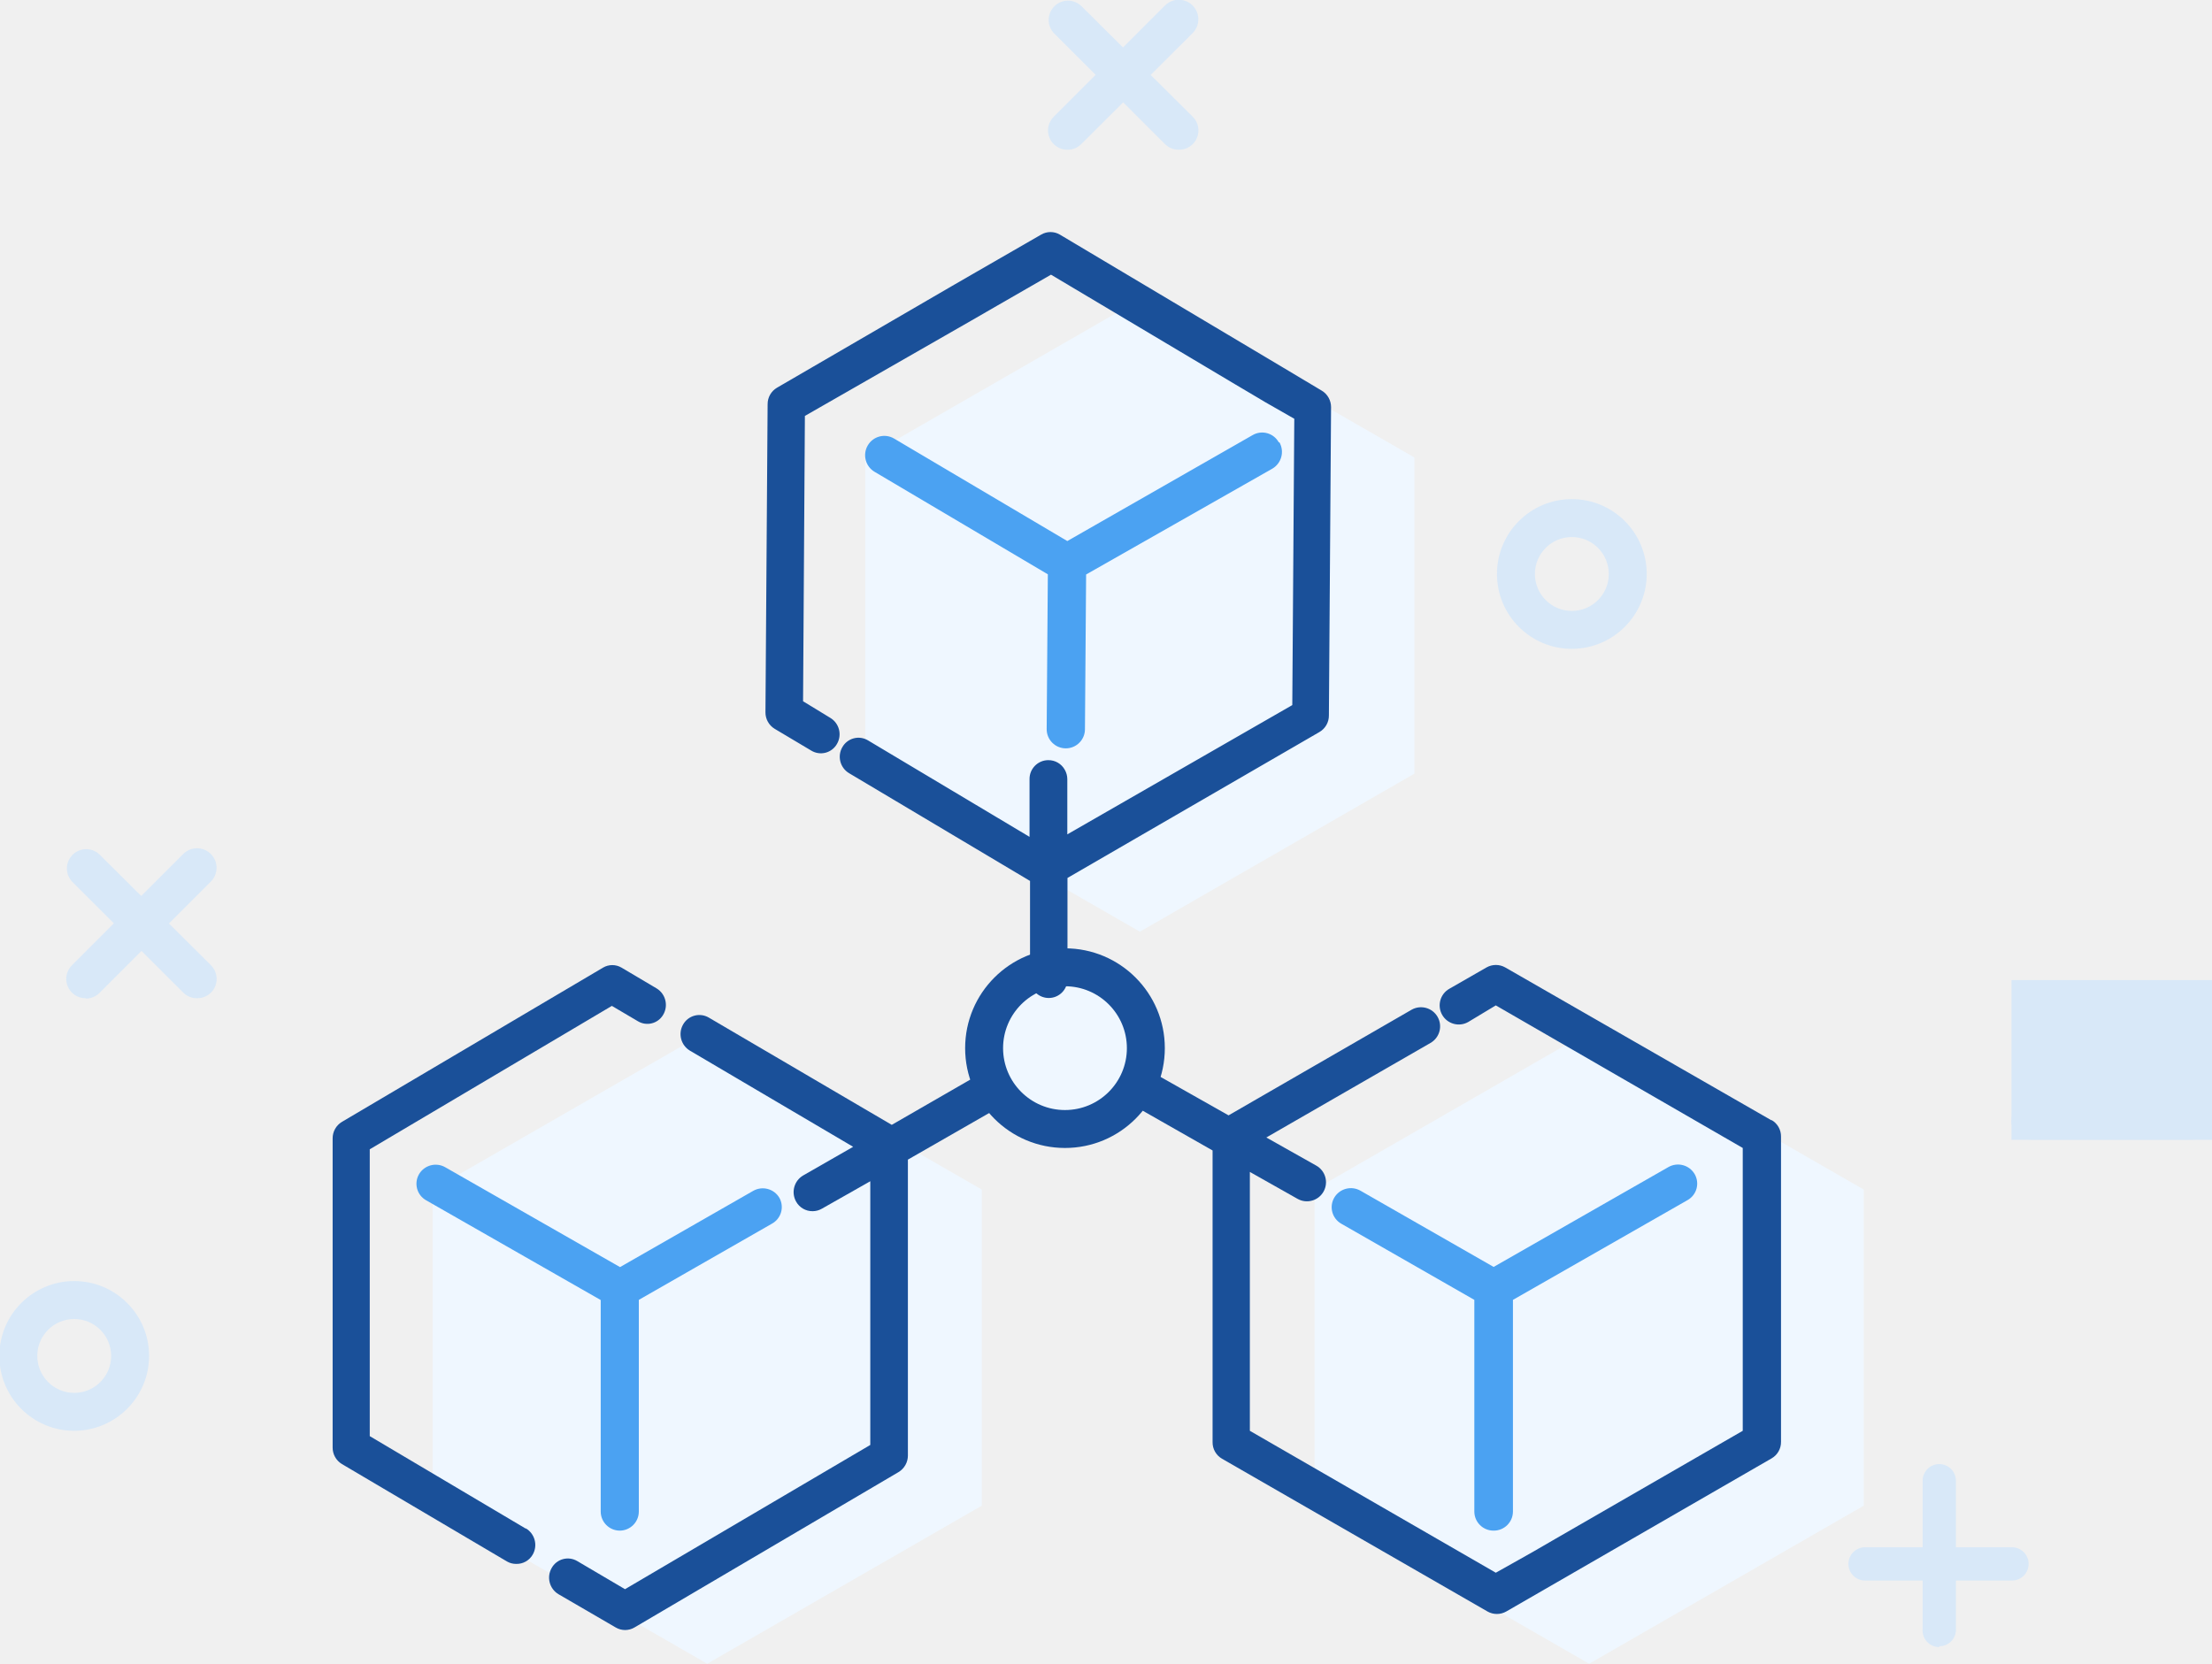
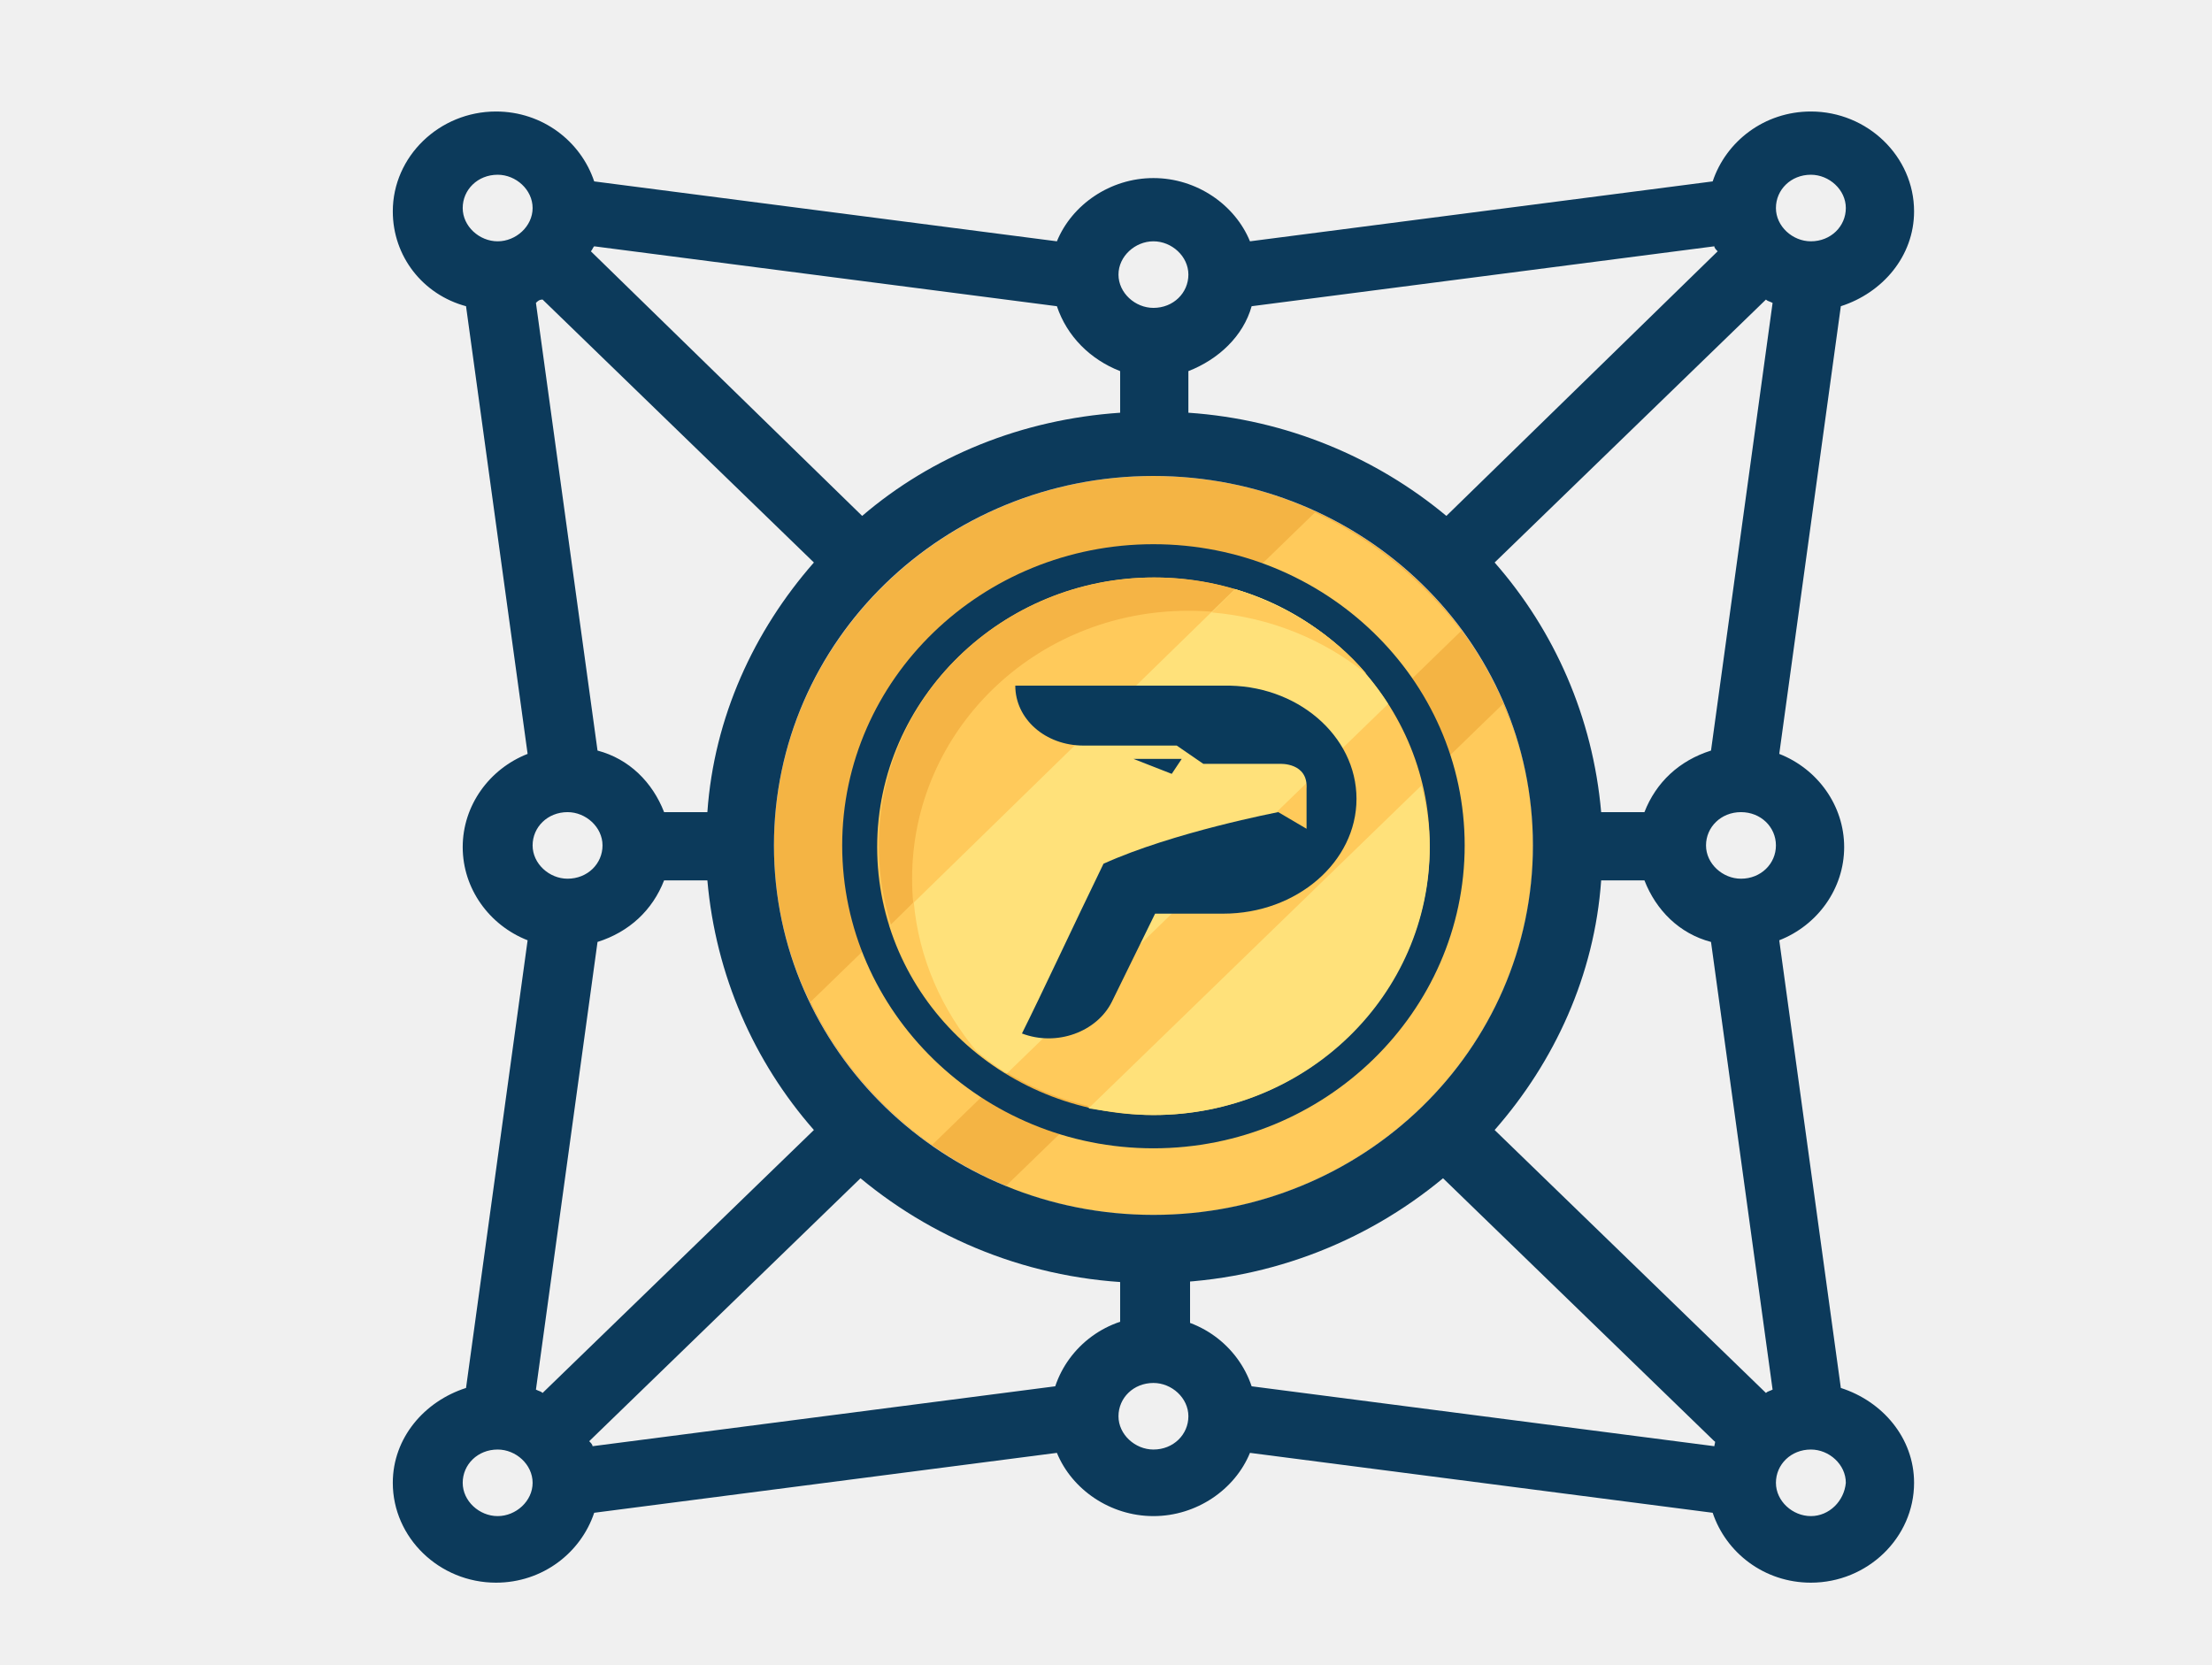
- <svg xmlns="http://www.w3.org/2000/svg" viewBox="0 0 132.93 100">
-   <defs>
-     <style>.a{fill:#fff;}.b{fill:#eff7ff;}.c{fill:#1a5099;}.d{fill:#4ba2f2;}.e{fill:#d8e8f8;}.f{mask:url(#a);}</style>
-     <mask id="a" x="120.87" y="58.91" width="12.05" height="9.6" maskUnits="userSpaceOnUse">
-       <g transform="translate(-6.54 -1)">
-         <polygon class="a" points="139.46 69.51 139.46 59.91 127.41 59.91 127.41 69.51 139.46 69.51" />
+ <svg xmlns="http://www.w3.org/2000/svg" version="1.1" id="Layer_1" x="0px" y="0px" viewBox="0 0 132.9 100" style="enable-background:new 0 0 132.9 100;" xml:space="preserve">
+   <style type="text/css">
+ 	.st0{fill:#F4B444;}
+ 	.st1{fill:#FFCA5B;}
+ 	.st2{fill:#0C3A5B;}
+ 	.st3{fill:#F5B445;}
+ 	.st4{fill:#FFE17A;}
+ 	.st5{fill:#0A3A5B;}
+ </style>
+   <g>
+     <g>
+       <ellipse class="st0" cx="69.3" cy="50.8" rx="22.8" ry="22.2" />
+       <g>
+         <path class="st1" d="M56,68.8l31.8-30.9c-2.3-3-5.3-5.5-8.8-7.1L48.7,60.2C50.3,63.6,52.9,66.6,56,68.8z" />
      </g>
-     </mask>
-   </defs>
-   <polygon class="b" points="68.5 18 85 27.5 85 46.5 68.5 56 52 46.5 52 27.5 68.5 18" />
-   <polygon class="b" points="95.5 62 112 71.5 112 90.5 95.5 100 79 90.5 79 71.5 95.5 62" />
-   <polygon class="b" points="42.5 62 59 71.5 59 90.5 42.5 100 26 90.5 26 71.5 42.5 62" />
-   <path class="c" d="M38.12,92.87l-9.36-5.55V70.08l14.55-8.62,1.56.92A1.1,1.1,0,0,0,46.39,62,1.16,1.16,0,0,0,46,60.41l-2.11-1.25a1.09,1.09,0,0,0-1.11,0L27.09,68.43a1.15,1.15,0,0,0-.56,1V88a1.15,1.15,0,0,0,.56,1L37,94.85a1.08,1.08,0,0,0,.56.15,1.11,1.11,0,0,0,1-.57,1.16,1.16,0,0,0-.41-1.56" transform="translate(-6.54 -1)" />
-   <path class="d" d="M43.77,93a1.15,1.15,0,0,0,1.16-1.14V79.13l8-4.58A1.14,1.14,0,0,0,53.38,73a1.16,1.16,0,0,0-1.58-.42l-8,4.58-10.5-6a1.16,1.16,0,0,0-1.58.42,1.14,1.14,0,0,0,.42,1.56l10.5,6V91.86A1.15,1.15,0,0,0,43.77,93" transform="translate(-6.54 -1)" />
-   <path class="c" d="M66.39,66.32a1.12,1.12,0,0,0-1.54-.43l-4.72,2.72-11-6.45a1.12,1.12,0,0,0-1.54.42A1.16,1.16,0,0,0,48,64.15l9.81,5.78-3,1.72a1.16,1.16,0,0,0-.43,1.57,1.12,1.12,0,0,0,1,.58,1.1,1.1,0,0,0,.55-.15L58.84,72V87.85L44.1,96.52l-2.87-1.69a1.11,1.11,0,0,0-1.54.42,1.16,1.16,0,0,0,.41,1.57l3.44,2a1.11,1.11,0,0,0,1.13,0l15.87-9.34a1.16,1.16,0,0,0,.56-1V70.7L66,67.89a1.16,1.16,0,0,0,.43-1.57" transform="translate(-6.54 -1)" />
-   <path class="c" d="M113,68.34,97,59.15a1.14,1.14,0,0,0-1.13,0l-2.23,1.28a1.13,1.13,0,1,0,1.13,2l1.66-1L111.27,70V87L100,93.5h0l-1.26.73-.53.3h0l-1.78,1L81.65,87V71.44l2.87,1.62a1.13,1.13,0,1,0,1.12-2l-3-1.69,9.86-5.68a1.13,1.13,0,1,0-1.13-2l-11,6.35-5.11-2.89a1.13,1.13,0,1,0-1.12,2l5.27,3V87.68a1.13,1.13,0,0,0,.57,1l15.95,9.18a1.14,1.14,0,0,0,1.13,0l2.34-1.35h0L113,88.66a1.13,1.13,0,0,0,.57-1V69.32a1.13,1.13,0,0,0-.57-1" transform="translate(-6.54 -1)" />
-   <path class="d" d="M96.3,93a1.15,1.15,0,0,0,1.16-1.14V79.13l10.5-6a1.14,1.14,0,0,0,.42-1.56,1.16,1.16,0,0,0-1.58-.42l-10.5,6-8-4.58a1.16,1.16,0,0,0-1.58.42,1.14,1.14,0,0,0,.42,1.56l8,4.58V91.86A1.15,1.15,0,0,0,96.3,93" transform="translate(-6.54 -1)" />
-   <path class="b" d="M75.54,64a5,5,0,1,1-5-5,5,5,0,0,1,5,5" transform="translate(-6.54 -1)" />
-   <path class="c" d="M70.54,60.28A3.72,3.72,0,1,0,74.26,64a3.72,3.72,0,0,0-3.72-3.72m0,9.72a6,6,0,1,1,6-6,6,6,0,0,1-6,6" transform="translate(-6.54 -1)" />
-   <path class="c" d="M52.67,25.28l-.13,18.53a1.15,1.15,0,0,0,.56,1l2.2,1.31a1.11,1.11,0,0,0,1.54-.41,1.15,1.15,0,0,0-.4-1.56l-1.64-1L54.91,26l10-5.73,1.42-.82,3.37-1.94,11.1,6.61h0l1.25.74.52.31h0l1.75,1-.12,17.21L70.68,51.15V47.83a1.14,1.14,0,0,0-.15-.56,1.12,1.12,0,0,0-1-.58,1.13,1.13,0,0,0-1.12,1.14V51.3L58.7,45.5a1.11,1.11,0,0,0-1.54.41,1.15,1.15,0,0,0,.4,1.56l10.88,6.48v5.91a1.12,1.12,0,1,0,2.25,0V53.77L85.83,45a1.14,1.14,0,0,0,.57-1l.13-18.53a1.16,1.16,0,0,0-.15-.57,1.13,1.13,0,0,0-.41-.42l-2.31-1.38h0l-13.43-8a1.11,1.11,0,0,0-1.12,0l-3.94,2.27-1.42.82L53.24,24.3a1.14,1.14,0,0,0-.57,1" transform="translate(-6.54 -1)" />
-   <path class="d" d="M83.39,27.59a1.14,1.14,0,0,0-1.57-.44L70.68,33.52,60.27,27.36a1.15,1.15,0,0,0-1.58.41,1.16,1.16,0,0,0,.41,1.59l10.41,6.16-.07,9.31a1.15,1.15,0,1,0,2.3,0l.07-9.3L83,29.17a1.17,1.17,0,0,0,.43-1.58" transform="translate(-6.54 -1)" />
-   <path class="e" d="M101,33.28a2.22,2.22,0,1,0,2.22,2.22A2.22,2.22,0,0,0,101,33.28M101,40a4.5,4.5,0,1,1,4.5-4.5A4.51,4.51,0,0,1,101,40" transform="translate(-6.54 -1)" />
-   <polygon class="e" points="132.93 68.51 132.93 58.91 120.88 58.91 120.88 68.51 132.93 68.51" />
-   <g class="f">
-     <path class="e" d="M130.69,67.31h5.53l-2.72-4.21Zm7.61,2.2h-9.72a1.18,1.18,0,0,1-1-.57,1,1,0,0,1,0-1.12l4.95-7.4a1.18,1.18,0,0,1,1-.51h0a1.18,1.18,0,0,1,1,.53l4.77,7.4a1,1,0,0,1,0,1.11,1.18,1.18,0,0,1-1,.56Z" transform="translate(-6.54 -1)" />
+       <g>
+         <path class="st1" d="M69.3,73c12.6,0,22.8-9.9,22.8-22.2c0-3-0.6-5.9-1.8-8.5l-29.9,29C63.3,72.4,66.2,73,69.3,73z" />
+       </g>
+       <g>
+         <g>
+           <ellipse class="st1" cx="69.3" cy="50.8" rx="16.6" ry="16.1" />
+         </g>
+         <g>
+           <path class="st2" d="M69.3,34.7c9.2,0,16.6,7.2,16.6,16.1S78.5,67,69.3,67c-9.2,0-16.6-7.2-16.6-16.1S60.2,34.7,69.3,34.7       M69.3,32.7c-10.3,0-18.7,8.1-18.7,18.1S59,69,69.3,69C79.6,69,88,60.8,88,50.8S79.6,32.7,69.3,32.7L69.3,32.7z" />
+         </g>
+       </g>
+       <g>
+         <path class="st3" d="M54.8,52.8c0-8.9,7.4-16.1,16.6-16.1c4.1,0,7.8,1.4,10.7,3.8c-3-3.5-7.6-5.8-12.7-5.8     c-9.2,0-16.6,7.2-16.6,16.1c0,5,2.3,9.4,6,12.4C56.3,60.4,54.8,56.8,54.8,52.8z" />
+       </g>
+       <g>
+         <path class="st4" d="M74.2,35.4L53.5,55.6c1.2,3.7,3.7,6.8,7,8.9l22.9-22.2C81.3,39,78,36.5,74.2,35.4z" />
+       </g>
+       <g>
+         <g>
+           <path class="st1" d="M72.8,36.8c3.5,0.3,6.7,1.6,9.3,3.7c-2-2.4-4.8-4.1-7.9-5.1L72.8,36.8z" />
+         </g>
+         <g>
+           <path class="st1" d="M58.7,63.2c-2.1-2.5-3.5-5.6-3.8-9l-1.4,1.4C54.4,58.6,56.2,61.2,58.7,63.2z" />
+         </g>
+       </g>
+       <g>
+         <path class="st4" d="M69.3,67c9.2,0,16.6-7.2,16.6-16.1c0-1.3-0.2-2.5-0.5-3.7l-20,19.4C66.7,66.8,68,67,69.3,67z" />
+       </g>
+       <path class="st5" d="M81.5,48c0,3.8-3.6,6.9-8,6.9h-4.1l-2.6,5.3c-0.9,1.8-3.3,2.7-5.4,1.9c1.2-2.4,3.1-6.5,4.9-10.2    c4.2-1.9,10.5-3.1,10.5-3.1l1.7,1v-2.4c0.1-1.6-1.6-1.5-1.6-1.5l-4.6,0l-1.6-1.1h-5.6c-2.3,0-4.1-1.6-4.1-3.6c3.9,0,12.5,0,12.5,0    C77.9,41.1,81.5,44.2,81.5,48z M68.1,45.6l2.3,0.9l0.6-0.9L68.1,45.6z" />
+     </g>
+     <g>
+       <rect x="67.3" y="75" class="st2" width="4.2" height="6" />
+     </g>
+     <path class="st2" d="M110.6,83.4l-3.7-26.9c2.3-0.9,3.9-3.1,3.9-5.6s-1.6-4.7-3.9-5.6l3.7-26.9c2.5-0.8,4.4-3,4.4-5.7   c0-3.3-2.8-6-6.2-6c-2.8,0-5.1,1.8-5.9,4.2l-27.8,3.6c-0.9-2.2-3.2-3.8-5.8-3.8c-2.6,0-4.9,1.6-5.8,3.8l-27.8-3.6   c-0.8-2.4-3.1-4.2-5.9-4.2c-3.4,0-6.2,2.7-6.2,6c0,2.7,1.8,5,4.4,5.7l3.7,26.9c-2.3,0.9-3.9,3.1-3.9,5.6s1.6,4.7,3.9,5.6L28,83.4   c-2.5,0.8-4.4,3-4.4,5.7c0,3.3,2.8,6,6.2,6c2.8,0,5.1-1.8,5.9-4.2l27.8-3.6c0.9,2.2,3.2,3.8,5.8,3.8c2.6,0,4.9-1.6,5.8-3.8   l27.8,3.6c0.8,2.4,3.1,4.2,5.9,4.2c3.4,0,6.2-2.7,6.2-6C115,86.4,113.1,84.2,110.6,83.4z M108.8,10.5c1.1,0,2.1,0.9,2.1,2   s-0.9,2-2.1,2c-1.1,0-2.1-0.9-2.1-2S107.6,10.5,108.8,10.5z M106.1,18c0.1,0.1,0.2,0.1,0.4,0.2l-3.7,26.9c-1.9,0.6-3.3,1.9-4,3.7   h-2.6c-0.5-5.7-2.8-10.9-6.4-15L106.1,18z M106.7,50.8c0,1.1-0.9,2-2.1,2c-1.1,0-2.1-0.9-2.1-2s0.9-2,2.1-2   C105.8,48.8,106.7,49.7,106.7,50.8z M69.3,73c-12.6,0-22.8-9.9-22.8-22.2s10.2-22.2,22.8-22.2c12.6,0,22.8,9.9,22.8,22.2   S81.9,73,69.3,73z M75.2,18.4l27.8-3.6c0,0.1,0.1,0.2,0.2,0.3L86.9,31c-4.2-3.5-9.6-5.8-15.5-6.2v-2.5   C73.2,21.6,74.7,20.2,75.2,18.4z M69.3,14.5c1.1,0,2.1,0.9,2.1,2s-0.9,2-2.1,2c-1.1,0-2.1-0.9-2.1-2S68.2,14.5,69.3,14.5z    M35.7,14.8l27.8,3.6c0.6,1.8,2,3.2,3.8,3.9v2.5C61.4,25.2,56,27.4,51.8,31L35.5,15.1C35.6,15,35.6,14.9,35.7,14.8z M32.6,18   l16.3,15.8c-3.6,4.1-6,9.3-6.4,15h-2.6c-0.7-1.8-2.1-3.2-4-3.7l-3.7-26.9C32.3,18.1,32.4,18,32.6,18z M29.9,14.5   c-1.1,0-2.1-0.9-2.1-2s0.9-2,2.1-2c1.1,0,2.1,0.9,2.1,2S31,14.5,29.9,14.5z M29.9,91.1c-1.1,0-2.1-0.9-2.1-2c0-1.1,0.9-2,2.1-2   c1.1,0,2.1,0.9,2.1,2C32,90.2,31,91.1,29.9,91.1z M34.1,48.8c1.1,0,2.1,0.9,2.1,2s-0.9,2-2.1,2c-1.1,0-2.1-0.9-2.1-2   S32.9,48.8,34.1,48.8z M32.6,83.7c-0.1-0.1-0.2-0.1-0.4-0.2l3.7-26.9c1.9-0.6,3.3-1.9,4-3.7h2.6c0.5,5.7,2.8,10.9,6.4,15L32.6,83.7   z M69.3,87.1c-1.1,0-2.1-0.9-2.1-2s0.9-2,2.1-2c1.1,0,2.1,0.9,2.1,2S70.5,87.1,69.3,87.1z M103,86.9l-27.8-3.6   c-0.8-2.4-3.1-4.2-5.9-4.2c-2.8,0-5.1,1.8-5.9,4.2l-27.8,3.6c0-0.1-0.1-0.2-0.2-0.3l16.3-15.8c4.7,3.9,10.8,6.3,17.5,6.3   c6.7,0,12.8-2.4,17.5-6.3l16.3,15.8C103.1,86.6,103,86.8,103,86.9z M106.1,83.7L89.8,67.9c3.6-4.1,6-9.3,6.4-15h2.6   c0.7,1.8,2.1,3.2,4,3.7l3.7,26.9C106.3,83.6,106.2,83.6,106.1,83.7z M108.8,91.1c-1.1,0-2.1-0.9-2.1-2c0-1.1,0.9-2,2.1-2   c1.1,0,2.1,0.9,2.1,2C110.8,90.2,109.9,91.1,108.8,91.1z" />
  </g>
-   <polygon class="e" points="131 68 122 68 126.5 60 131 68" />
-   <path class="e" d="M11,80.28a2.22,2.22,0,1,0,2.22,2.22A2.22,2.22,0,0,0,11,80.28M11,87a4.5,4.5,0,1,1,4.5-4.5A4.51,4.51,0,0,1,11,87" transform="translate(-6.54 -1)" />
-   <path class="e" d="M18.37,61a1.16,1.16,0,0,1-.82-.34L10.88,54a1.16,1.16,0,0,1,1.64-1.64L19.2,59a1.16,1.16,0,0,1-.82,2" transform="translate(-6.54 -1)" />
-   <path class="e" d="M11.7,61a1.16,1.16,0,0,1-.82-2l6.68-6.68A1.16,1.16,0,0,1,19.2,54l-6.68,6.68a1.16,1.16,0,0,1-.82.34" transform="translate(-6.54 -1)" />
-   <path class="e" d="M77.37,10a1.16,1.16,0,0,1-.82-.34L69.88,3a1.16,1.16,0,0,1,1.64-1.64L78.2,8a1.16,1.16,0,0,1-.82,2" transform="translate(-6.54 -1)" />
-   <path class="e" d="M70.7,10a1.16,1.16,0,0,1-.82-2l6.68-6.68A1.16,1.16,0,0,1,78.2,3L71.52,9.66a1.16,1.16,0,0,1-.82.34" transform="translate(-6.54 -1)" />
-   <path class="e" d="M123.08,100a1,1,0,0,1-1-1.09V90a1,1,0,1,1,2,0v8.86a1,1,0,0,1-1,1.09" transform="translate(-6.54 -1)" />
-   <path class="e" d="M127.45,96h-8.83a1,1,0,1,1,0-2h8.83a1,1,0,1,1,0,2" transform="translate(-6.54 -1)" />
</svg>
